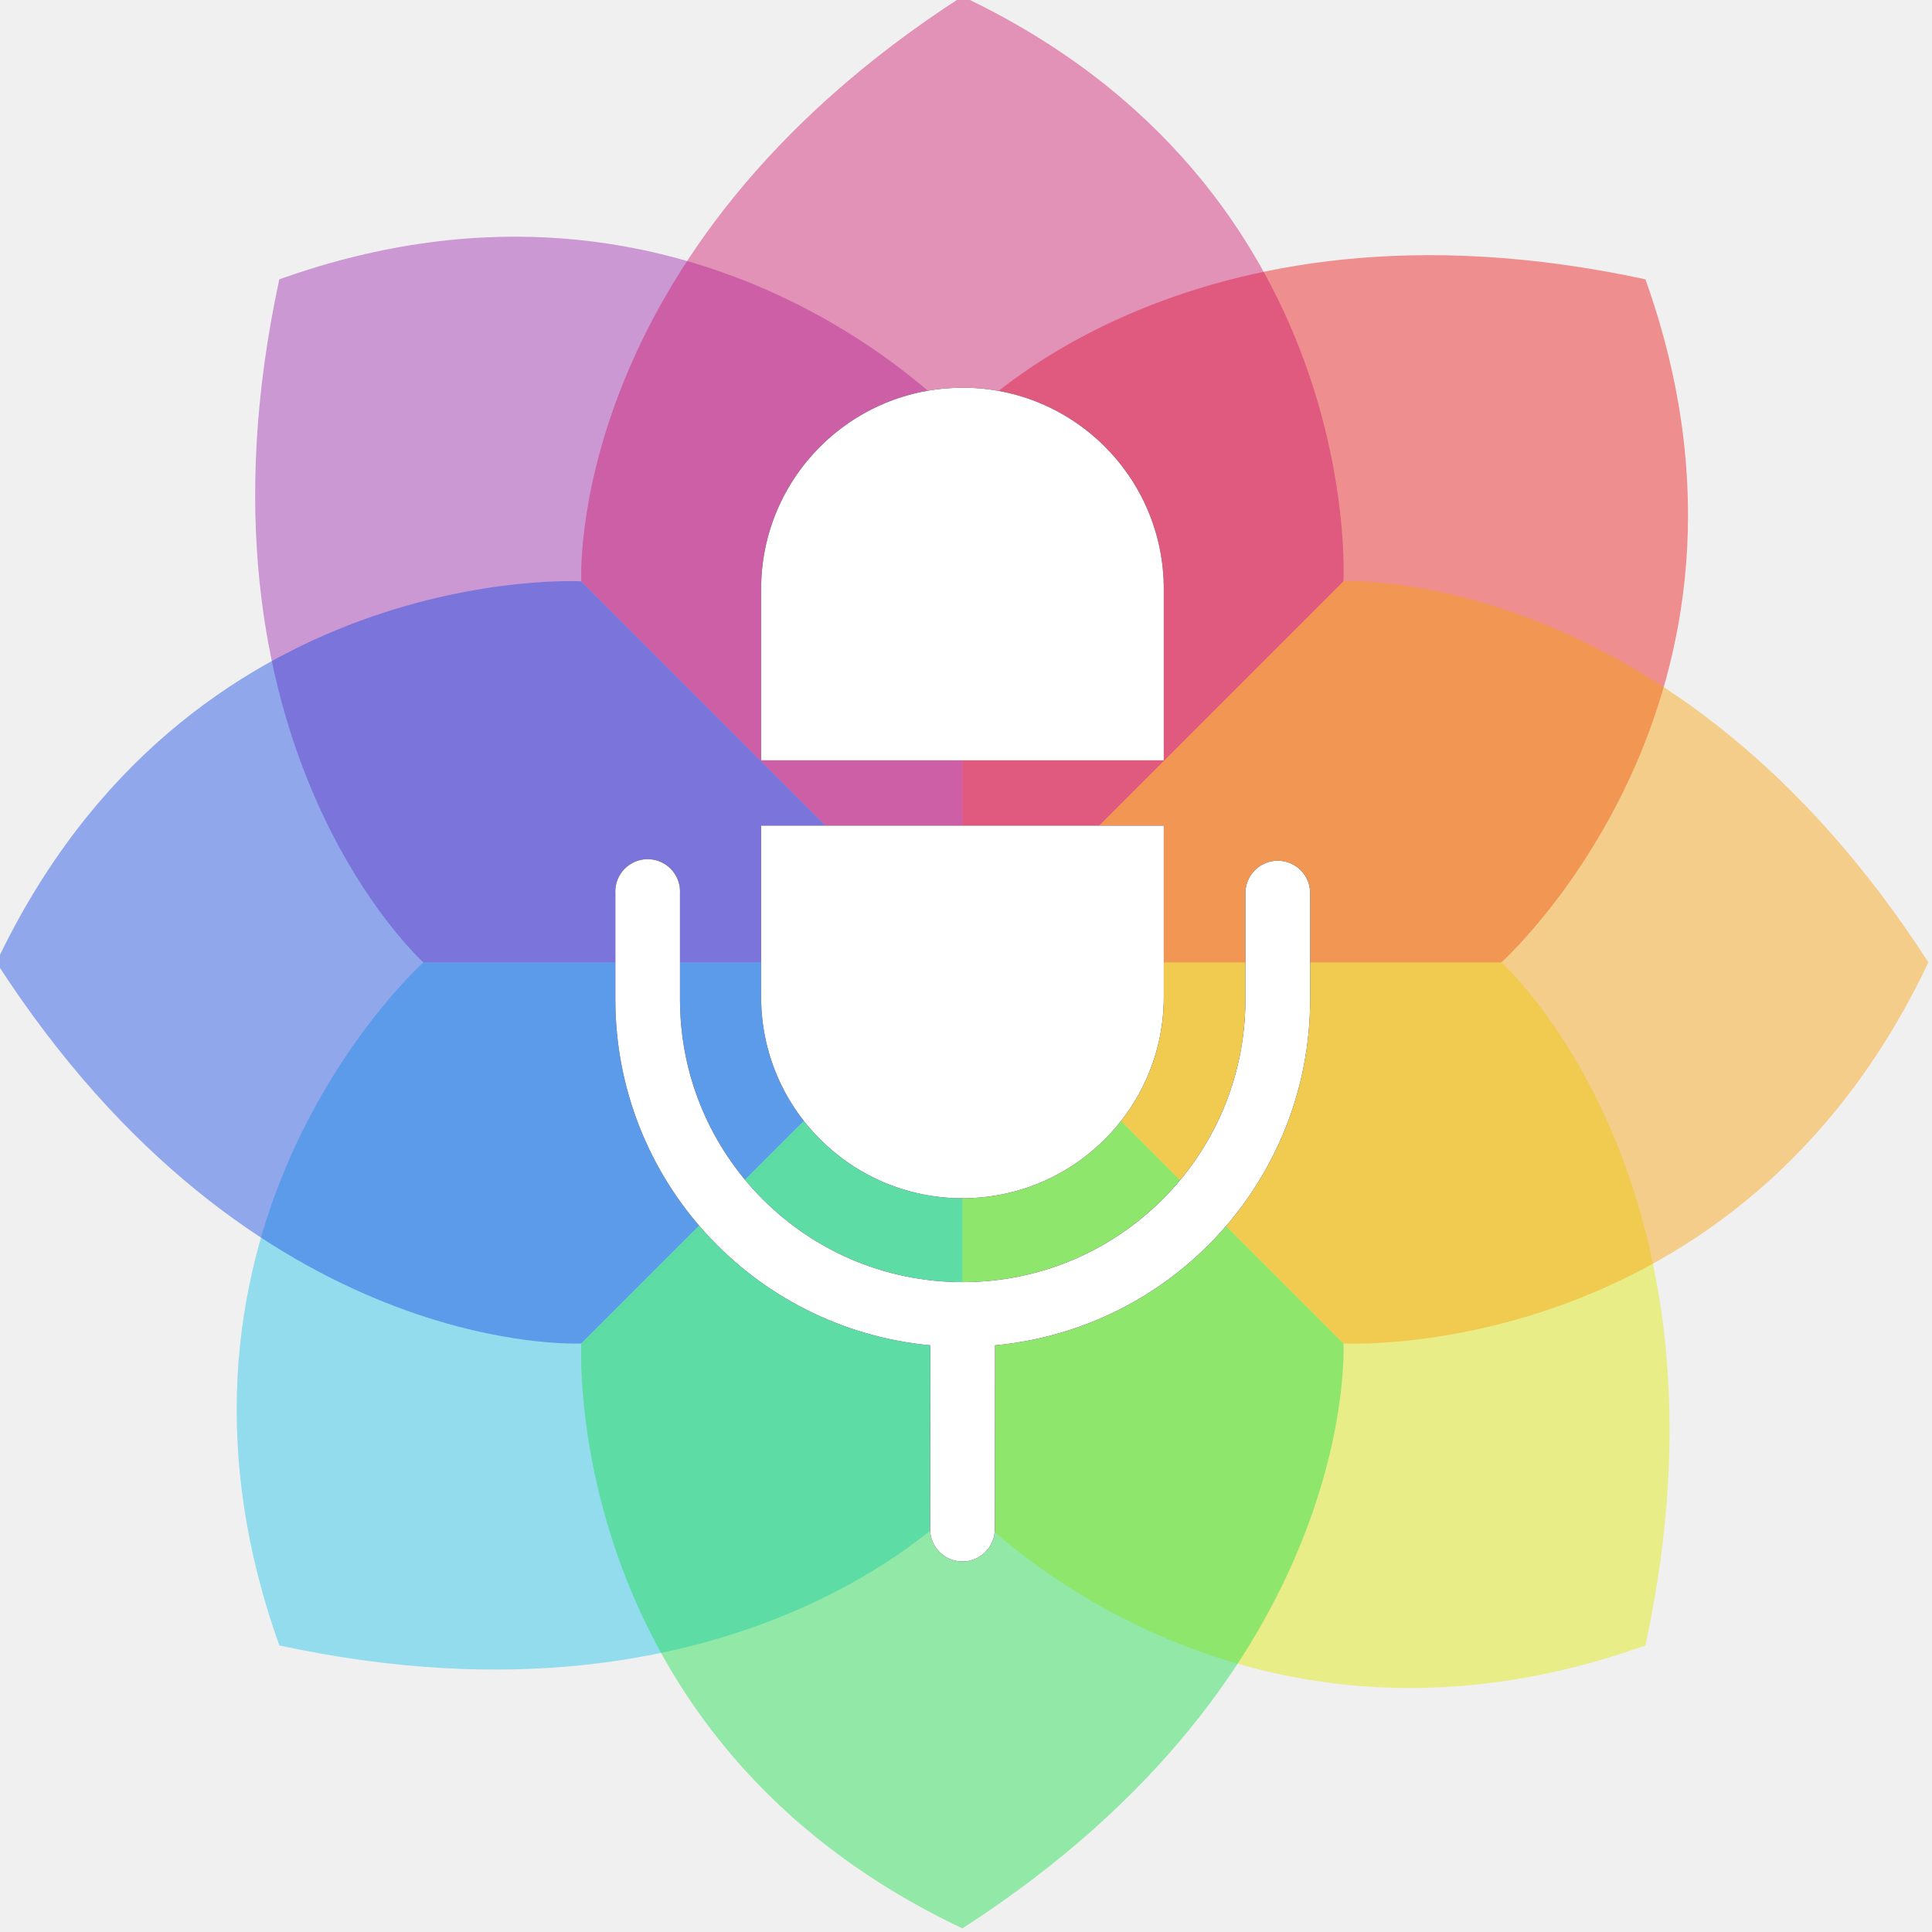
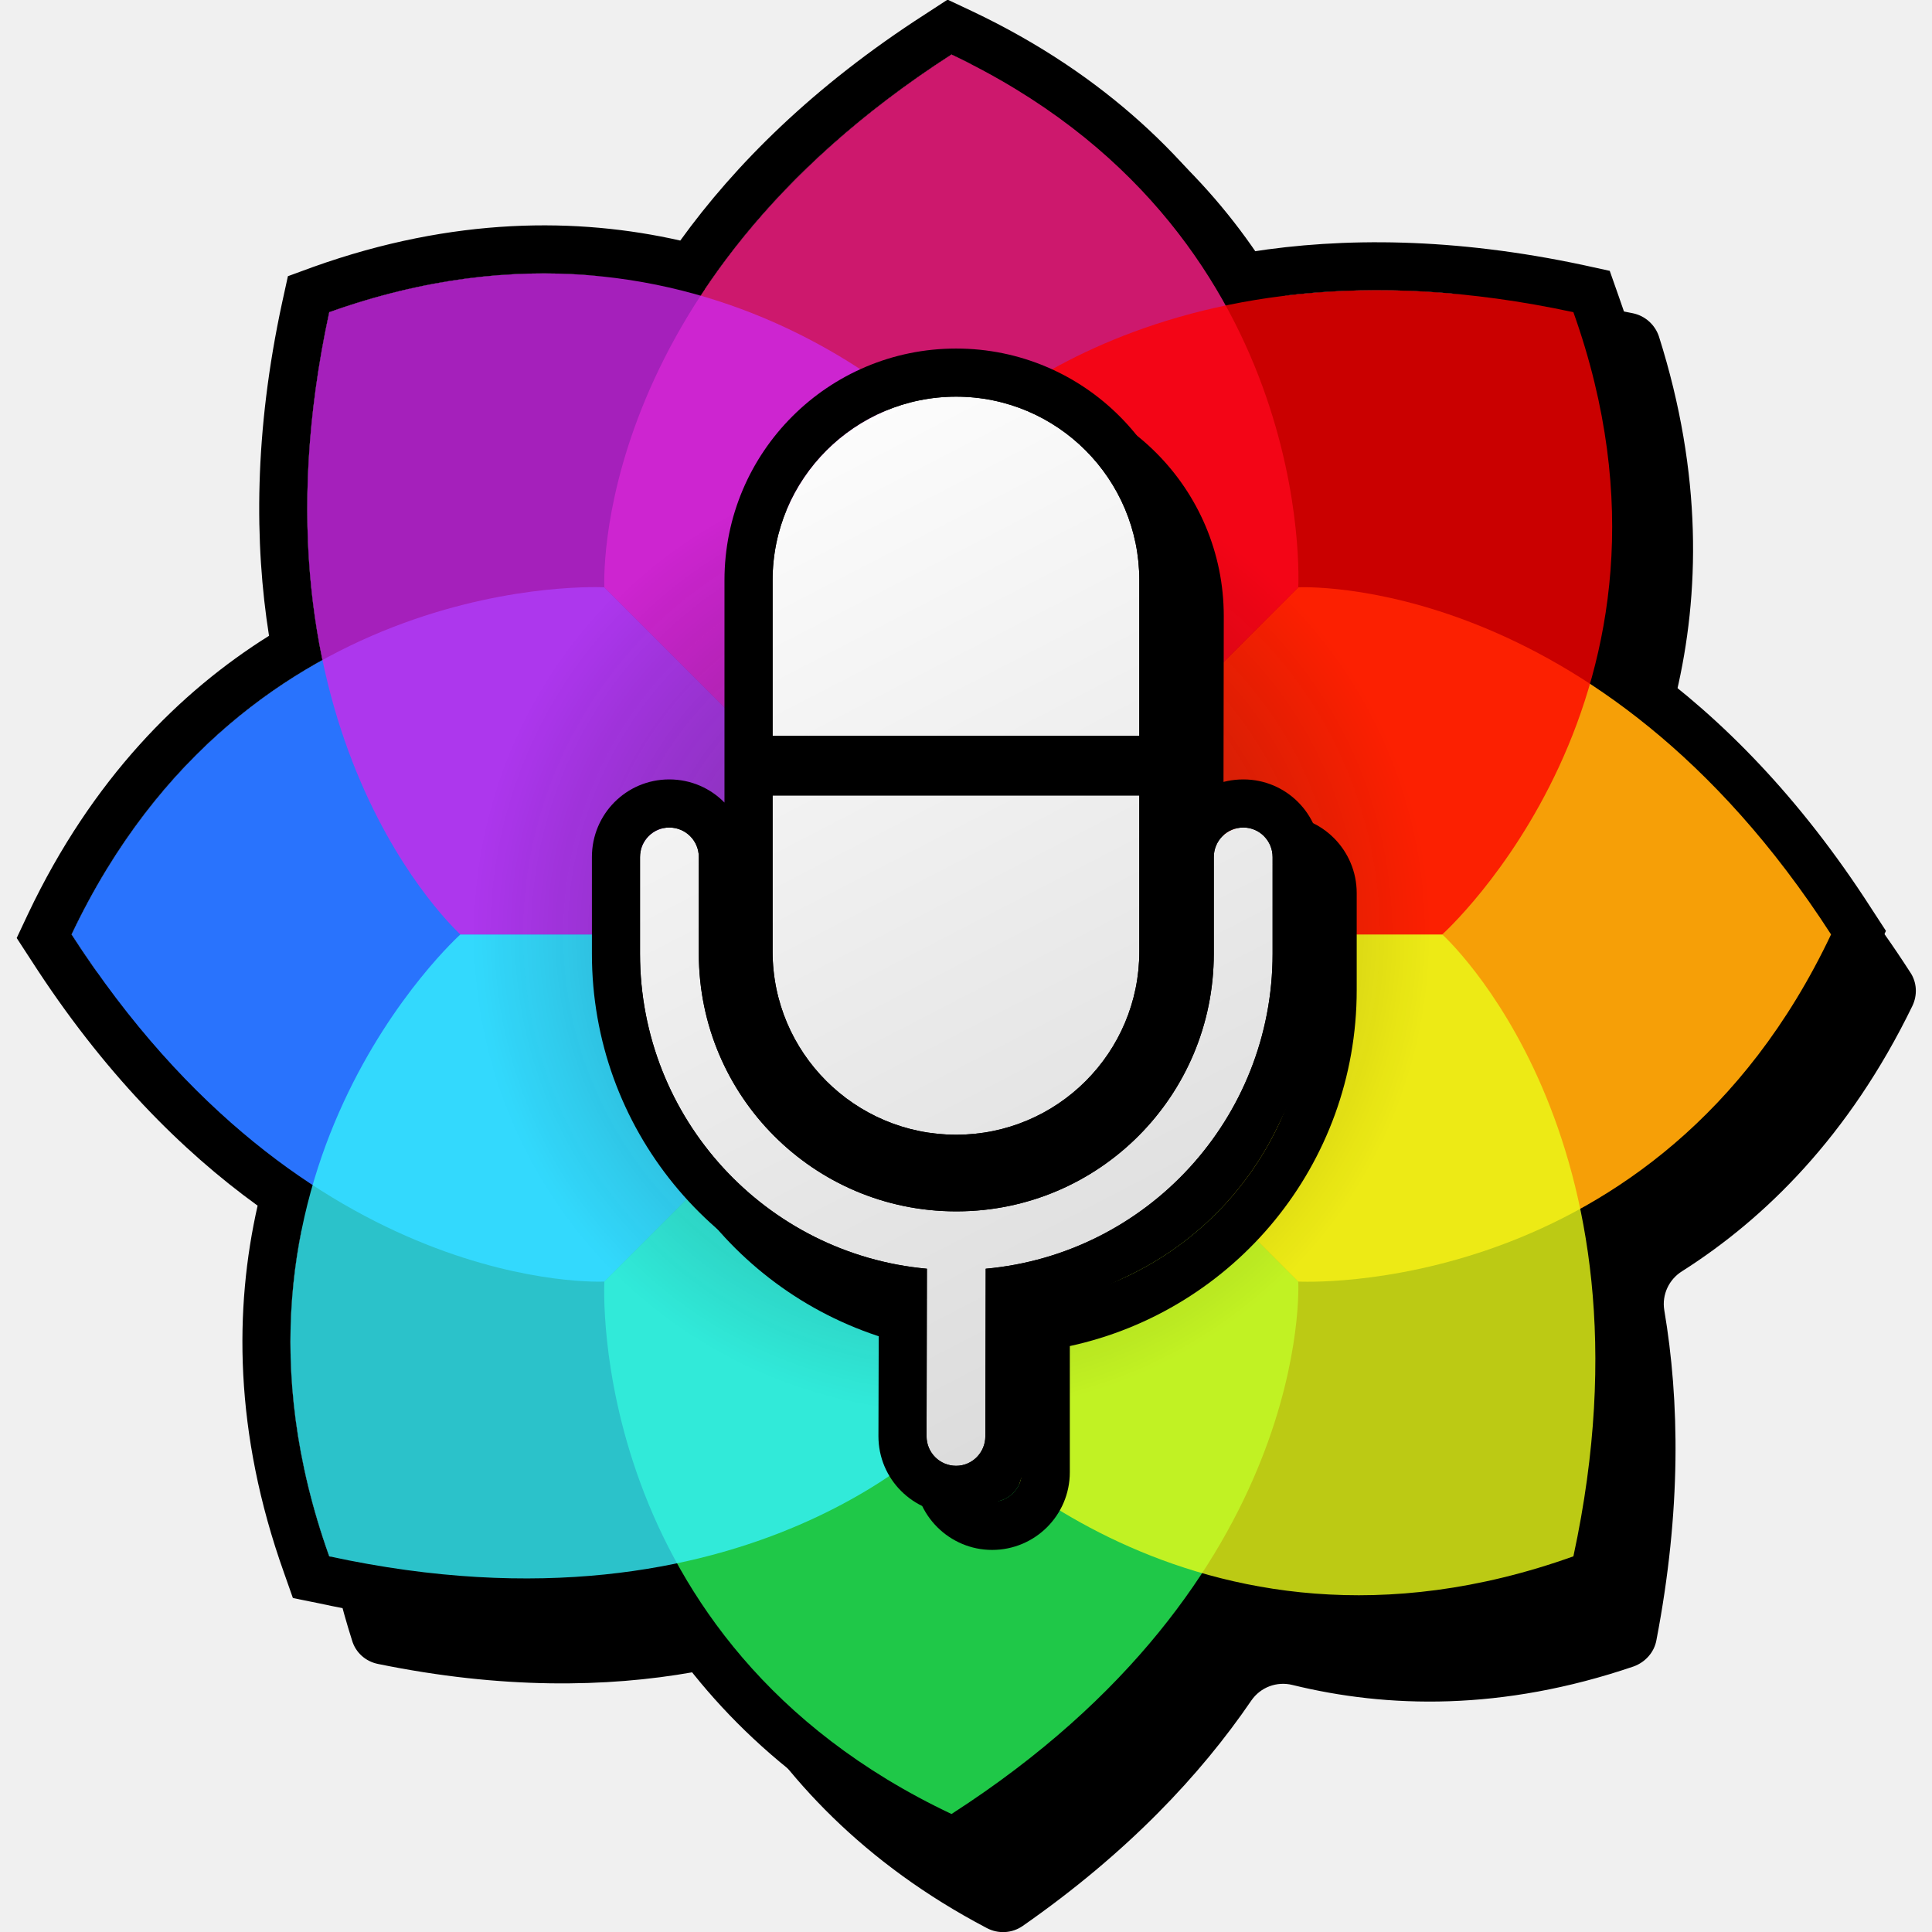
<svg xmlns="http://www.w3.org/2000/svg" fill="none" viewBox="8 8 24 24">
  <defs>
-     <filter id="c" width="79.18" height="85.129" x="-19.631" y="1.058" color-interpolation-filters="sRGB" filterUnits="userSpaceOnUse">
-       <feFlood flood-opacity="0" result="BackgroundImageFix" />
-       <feColorMatrix in="SourceAlpha" result="hardAlpha" values="0 0 0 0 0 0 0 0 0 0 0 0 0 0 0 0 0 0 127 0" />
-       <feOffset dy="23.516" />
-       <feGaussianBlur stdDeviation="17.637" />
-       <feColorMatrix values="0 0 0 0 0 0 0 0 0 0 0 0 0 0 0 0 0 0 0.454 0" />
-       <feBlend in2="BackgroundImageFix" result="effect1_dropShadow_675_2595" />
-       <feBlend in="SourceGraphic" in2="effect1_dropShadow_675_2595" result="shape" />
-     </filter>
+     <radialGradient id="podcastguru-unmasked__a" gradientUnits="userSpaceOnUse" cx="54.16" cy="54.38" r="13.45">
+       <stop offset="0" stop-color="#262626" stop-opacity="1.000" />
+       <stop offset="0.43" stop-color="#2F2F2F" stop-opacity="0.271" />
+       <stop offset="1" stop-color="#000000" stop-opacity="0.008" />
+     </radialGradient>
+     <linearGradient id="podcastguru-unmasked__b" gradientUnits="userSpaceOnUse" x1="61.6" y1="67.42" x2="47" y2="39.24">
+       <stop offset="0" stop-color="#DADADA" stop-opacity="1.000" />
+       <stop offset="1" stop-color="#FFFFFF" stop-opacity="1.000" />
+     </linearGradient>
  </defs>
-   <g>
-     <path fill="#1CC1EA" fill-opacity=".44" fill-rule="evenodd" d="M11.47 28.44c-1.864-5.216 1.79-8.485 1.79-8.485h6.695v6.695s-2.725 3.035-8.486 1.79Z" clip-rule="evenodd" />
-     <path fill="#E0E900" fill-opacity=".44" fill-rule="evenodd" d="M28.44 28.44c-5.216 1.863-8.485-1.79-8.485-1.79v-6.695h6.695s3.036 2.724 1.79 8.485Z" clip-rule="evenodd" />
-     <path fill="#EB1212" fill-opacity=".44" fill-rule="evenodd" d="M28.44 11.47c1.863 5.215-1.79 8.485-1.79 8.485h-6.695V13.26s2.724-3.036 8.485-1.79Z" clip-rule="evenodd" />
-     <path fill="#9C27B0" fill-opacity=".44" fill-rule="evenodd" d="M11.47 11.47c5.215-1.864 8.485 1.79 8.485 1.79v6.695H13.26s-3.036-2.725-1.79-8.486Z" clip-rule="evenodd" />
-     <path fill="#1549E3" fill-opacity=".44" fill-rule="evenodd" d="M7.955 19.955c2.37-5.006 7.266-4.734 7.266-4.734l4.734 4.734-4.734 4.734s-4.074.22-7.266-4.734Z" clip-rule="evenodd" />
-     <path fill="#1ADC4A" fill-opacity=".44" fill-rule="evenodd" d="M19.955 31.955c-5.006-2.371-4.734-7.266-4.734-7.266l4.734-4.734 4.734 4.734s.22 4.073-4.734 7.266Z" clip-rule="evenodd" />
-     <path fill="#F8A007" fill-opacity=".44" fill-rule="evenodd" d="M31.955 19.955c-2.37 5.005-7.266 4.734-7.266 4.734l-4.734-4.734 4.734-4.734s4.073-.22 7.266 4.734Z" clip-rule="evenodd" />
-     <path fill="#CF186E" fill-opacity=".44" fill-rule="evenodd" d="M19.955 7.955c5.005 2.37 4.734 7.266 4.734 7.266l-4.734 4.734-4.734-4.734s-.22-4.074 4.734-7.266Z" clip-rule="evenodd" />
-     <mask id="b" width="25" height="25" x="7" y="7" maskUnits="userSpaceOnUse" style="mask-type:alpha">
-       <path fill="#fff" fill-rule="evenodd" d="M28.533 23.698c.262 1.254.32 2.83-.093 4.742-2 .714-3.713.618-5.066.227-.702 1.072-1.776 2.228-3.42 3.288-1.918-.91-3.062-2.19-3.742-3.422-1.254.262-2.831.32-4.743-.093-.714-2-.617-3.713-.227-5.066-1.072-.702-2.228-1.776-3.287-3.42.908-1.919 2.188-3.062 3.421-3.742-.262-1.255-.32-2.832.093-4.743 2-.714 3.713-.617 5.066-.227.702-1.072 1.776-2.228 3.42-3.287 1.919.908 3.062 2.188 3.743 3.421 1.254-.262 2.83-.32 4.742.093.714 2 .618 3.713.227 5.066 1.072.702 2.228 1.776 3.288 3.42-.91 1.919-2.189 3.062-3.422 3.743Z" clip-rule="evenodd" />
-     </mask>
-     <g mask="url(#b)">
-       <g filter="url(#c)">
-         <path fill="#000" d="M23.873 18.692c.222 0 .402.18.402.402v1.321a4.316 4.316 0 0 1-3.914 4.297l-.003 2.284a.402.402 0 0 1-.804-.001l.003-2.283a4.316 4.316 0 0 1-3.913-4.297v-1.32a.402.402 0 1 1 .803 0v1.32a3.512 3.512 0 0 0 3.512 3.512h-.008.015a3.512 3.512 0 0 0 3.505-3.512v-1.32c0-.223.18-.403.402-.403Zm-1.416-.436v2.128a2.5 2.5 0 1 1-5.002 0v-2.128h5.002Zm-2.5-5.44a2.5 2.5 0 0 1 2.5 2.501v2.128h-5.002v-2.128a2.5 2.5 0 0 1 2.501-2.5Z" />
-       </g>
-       <path fill="#fff" d="M23.873 18.692c.222 0 .402.18.402.402v1.321a4.316 4.316 0 0 1-3.914 4.297l-.003 2.284a.402.402 0 0 1-.804-.001l.003-2.283a4.316 4.316 0 0 1-3.913-4.297v-1.32a.402.402 0 1 1 .803 0v1.32a3.512 3.512 0 0 0 3.512 3.512h-.008.015a3.512 3.512 0 0 0 3.505-3.512v-1.32c0-.223.18-.403.402-.403Zm-1.416-.436v2.128a2.5 2.5 0 1 1-5.002 0v-2.128h5.002Zm-2.5-5.44a2.5 2.5 0 0 1 2.5 2.501v2.128h-5.002v-2.128a2.5 2.5 0 0 1 2.501-2.5Z" />
-     </g>
+   <g transform="translate(-4.157606 -4.466843) scale(0.442715)">
+     <path d="M61.85,36.73C60.46,34.2 58.1,31.56 54.16,29.69C50.77,31.87 48.56,34.25 47.12,36.46C44.34,35.65 40.81,35.45 36.7,36.92C35.85,40.86 35.97,44.1 36.51,46.68C33.97,48.08 31.34,50.43 29.47,54.38C31.65,57.76 34.03,59.97 36.23,61.41C35.43,64.2 35.23,67.72 36.7,71.83C40.63,72.68 43.88,72.56 46.46,72.03C47.86,74.56 50.21,77.19 54.16,79.06C57.54,76.89 59.75,74.51 61.19,72.3C63.97,73.11 67.5,73.3 71.61,71.83C72.46,67.9 72.34,64.66 71.8,62.08C74.34,60.68 76.97,58.33 78.84,54.38C76.66,51 74.28,48.79 72.08,47.35C72.88,44.56 73.08,41.04 71.61,36.92C67.68,36.07 64.43,36.19 61.85,36.73Z" fill="#000000" fill-rule="evenodd" />
+     <path d="M54.05,28.15L54.73,28.47C58.53,30.27 60.97,32.75 62.54,35.23C65.13,34.82 68.25,34.82 71.9,35.6L72.63,35.76L72.88,36.47C74.29,40.42 74.27,43.9 73.62,46.77C75.75,48.31 77.95,50.51 79.97,53.65L80.38,54.28L80.06,54.96C78.26,58.75 75.79,61.2 73.3,62.76C73.72,65.35 73.72,68.47 72.93,72.12L72.77,72.85L72.06,73.11C68.11,74.52 64.63,74.5 61.77,73.84C60.23,75.97 58.03,78.18 54.89,80.2L54.26,80.61L53.58,80.28C49.78,78.49 47.34,76.01 45.77,73.52C43.18,73.94 40.07,73.94 36.42,73.15L35.68,73L35.43,72.29C34.02,68.34 34.04,64.86 34.69,61.99C32.56,60.45 30.36,58.25 28.34,55.11L27.93,54.48L28.25,53.8C30.05,50.01 32.52,47.56 35.01,46C34.6,43.41 34.59,40.29 35.38,36.64L35.54,35.91L36.25,35.65C40.2,34.24 43.68,34.26 46.55,34.91C48.08,32.79 50.28,30.58 53.42,28.56L54.05,28.15ZM47.12,36.46C44.34,35.65 40.81,35.45 36.7,36.92C35.85,40.86 35.97,44.1 36.51,46.68C33.97,48.08 31.34,50.43 29.47,54.38C31.65,57.76 34.03,59.97 36.23,61.41C35.43,64.2 35.23,67.72 36.7,71.83C40.63,72.68 43.88,72.56 46.46,72.03C47.86,74.56 50.21,77.19 54.16,79.06C57.54,76.89 59.75,74.51 61.19,72.3C63.97,73.11 67.5,73.3 71.61,71.83C72.46,67.9 72.34,64.66 71.8,62.08C74.34,60.68 76.97,58.33 78.84,54.38C76.66,51 74.28,48.79 72.08,47.35C72.88,44.56 73.08,41.04 71.61,36.92C67.68,36.07 64.43,36.19 61.85,36.73C60.46,34.2 58.1,31.56 54.16,29.69C50.77,31.87 48.56,34.25 47.12,36.46Z" fill="#000000" fill-rule="evenodd" />
+     <path d="M64.44,36.71C63.99,36.79 63.54,36.58 63.31,36.19C61.89,33.79 59.67,31.36 56.19,29.53C55.88,29.36 55.49,29.39 55.19,29.6C52.25,31.64 50.2,33.84 48.78,35.92C48.52,36.3 48.06,36.47 47.62,36.36C44.97,35.7 41.74,35.62 38.04,36.88C37.71,36.99 37.47,37.27 37.4,37.62C36.71,41.26 36.76,44.34 37.18,46.87C37.26,47.3 37.06,47.73 36.69,47.97C34.35,49.45 31.99,51.77 30.22,55.41C30.08,55.71 30.1,56.07 30.28,56.36C32.27,59.44 34.41,61.58 36.43,63.07C36.78,63.32 36.95,63.77 36.85,64.19C36.2,66.95 36.11,70.32 37.34,74.19C37.44,74.53 37.72,74.78 38.07,74.85C41.54,75.56 44.49,75.51 46.91,75.08C47.36,75 47.81,75.21 48.04,75.6C49.46,78.01 51.68,80.44 55.15,82.26C55.47,82.43 55.86,82.41 56.16,82.2C59.1,80.15 61.15,77.96 62.57,75.88C62.83,75.5 63.29,75.33 63.73,75.44C66.38,76.09 69.6,76.18 73.3,74.92C73.63,74.8 73.88,74.52 73.94,74.18C74.64,70.54 74.59,67.46 74.16,64.92C74.09,64.49 74.29,64.06 74.66,63.83C76.99,62.35 79.35,60.03 81.12,56.39C81.27,56.08 81.25,55.72 81.06,55.44C79.07,52.35 76.94,50.21 74.91,48.73C74.56,48.47 74.4,48.03 74.5,47.61C75.15,44.85 75.24,41.48 74.01,37.6C73.9,37.27 73.62,37.02 73.28,36.95C69.8,36.24 66.86,36.29 64.44,36.71Z" fill="#000000" fill-rule="evenodd" />
+     <path d="M61.85,36.73C60.46,34.2 58.1,31.56 54.16,29.69C50.77,31.87 48.56,34.25 47.12,36.46C44.34,35.65 40.81,35.45 36.7,36.92C35.85,40.86 35.97,44.1 36.51,46.68C33.97,48.08 31.34,50.43 29.47,54.38C31.65,57.76 34.03,59.97 36.23,61.41C35.43,64.2 35.23,67.72 36.7,71.83C40.63,72.68 43.88,72.56 46.46,72.03C47.86,74.56 50.21,77.19 54.16,79.06C57.54,76.89 59.75,74.51 61.19,72.3C63.97,73.11 67.5,73.3 71.61,71.83C72.46,67.9 72.34,64.66 71.8,62.08C74.34,60.68 76.97,58.33 78.84,54.38C76.66,51 74.28,48.79 72.08,47.35C72.88,44.56 73.08,41.04 71.61,36.92C67.68,36.07 64.43,36.19 61.85,36.73Z" fill="#000000" fill-rule="evenodd" />
+     <path d="M29.47,54.38C34.35,44.08 44.42,44.64 44.42,44.64L54.16,54.38L44.42,64.12C44.42,64.12 36.04,64.57 29.47,54.38" fill="#2974FF" fill-rule="evenodd" />
+     <path d="M44.42,64.12L54.16,54.38L63.89,64.12C63.89,64.12 64.35,72.5 54.16,79.06C43.86,74.19 44.42,64.12 44.42,64.12Z" fill="#1FCA49" fill-rule="evenodd" />
+     <path d="M78.84,54.38C73.96,64.68 63.89,64.12 63.89,64.12L54.16,54.38L63.89,44.64C63.89,44.64 72.27,44.19 78.84,54.38" fill="#F8A007" fill-rule="evenodd" />
+     <path d="M54.16,29.69C64.45,34.57 63.89,44.64 63.89,44.64L54.16,54.38L44.42,44.64C44.42,44.64 43.96,36.26 54.16,29.69" fill="#CF186E" fill-rule="evenodd" />
+     <path d="M36.7,71.83C32.87,61.11 40.38,54.38 40.38,54.38H54.16V68.15C54.16,68.15 48.55,74.4 36.7,71.83" fill="#36F5FF" fill-opacity="0.8" fill-rule="evenodd" />
+     <path d="M71.61,71.83C60.88,75.67 54.16,68.15 54.16,68.15V54.38H67.93C67.93,54.38 74.17,59.98 71.61,71.83" fill="#ECFF1A" fill-opacity="0.8" fill-rule="evenodd" />
+     <path d="M71.61,36.92C75.44,47.65 67.93,54.38 67.93,54.38H54.16V40.61C54.16,40.61 59.76,34.36 71.61,36.92" fill="#FF0000" fill-opacity="0.8" fill-rule="evenodd" />
+     <path d="M36.7,36.92C47.43,33.09 54.16,40.61 54.16,40.61V54.38H40.38C40.38,54.38 34.14,48.77 36.7,36.92" fill="#CF28EB" fill-opacity="0.8" fill-rule="evenodd" />
+     <path d="M61.85,36.73C60.46,34.2 58.1,31.56 54.16,29.69C50.77,31.87 48.56,34.25 47.12,36.46C44.34,35.65 40.81,35.45 36.7,36.92C35.85,40.87 35.97,44.12 36.51,46.71C34,48.11 31.4,50.46 29.55,54.37C31.71,57.72 34.06,59.91 36.25,61.36C35.43,64.15 35.22,67.69 36.7,71.83C40.63,72.68 43.88,72.56 46.46,72.03C47.86,74.56 50.21,77.19 54.16,79.06C57.54,76.89 59.75,74.51 61.19,72.3C63.97,73.11 67.5,73.3 71.61,71.83C72.46,67.9 72.34,64.66 71.8,62.08C74.34,60.68 76.97,58.33 78.84,54.38C76.66,51 74.28,48.79 72.08,47.35C72.88,44.56 73.08,41.04 71.61,36.92C67.68,36.07 64.43,36.19 61.85,36.73Z" fill="url(#podcastguru-unmasked__a)" fill-rule="evenodd" />
+     <path d="M60.45,45.45V49.83H50.16V45.45C50.16,42.61 52.46,40.31 55.3,40.31C58.14,40.31 60.45,42.61 60.45,45.45ZM50.16,51.5V55.87C50.16,58.71 52.46,61.02 55.3,61.02C58.14,61.02 60.44,58.71 60.44,55.87V51.5H50.16ZM46.43,55.94V53.22C46.43,52.76 46.8,52.39 47.26,52.39C47.71,52.39 48.08,52.76 48.08,53.22V55.94C48.08,59.92 51.3,63.15 55.28,63.16C55.29,63.16 55.3,63.16 55.31,63.16C55.32,63.16 55.32,63.16 55.33,63.16C59.31,63.15 62.53,59.92 62.53,55.94V53.22C62.53,52.76 62.9,52.39 63.36,52.39C63.81,52.39 64.18,52.76 64.18,53.22V55.94C64.18,60.56 60.65,64.36 56.13,64.78L56.13,69.47C56.13,69.93 55.76,70.3 55.3,70.3C54.84,70.3 54.47,69.93 54.47,69.47L54.48,64.78C49.96,64.36 46.43,60.56 46.43,55.94Z" fill="#000000" fill-rule="evenodd" />
+     <path d="M61.8,45.45C61.8,41.86 58.89,38.96 55.3,38.96C51.71,38.96 48.81,41.86 48.81,45.45L48.81,51.69C48.41,51.29 47.86,51.04 47.26,51.04C46.05,51.04 45.08,52.02 45.08,53.22V55.94C45.08,60.84 48.53,64.93 53.13,65.93L53.12,69.47C53.12,70.67 54.1,71.65 55.3,71.65C56.5,71.65 57.48,70.68 57.48,69.47L57.48,65.93C62.09,64.93 65.53,60.84 65.53,55.94V53.22C65.53,52.02 64.56,51.04 63.36,51.04C62.74,51.04 62.19,51.3 61.79,51.7L61.8,45.45ZM55.28,63.16C55.29,63.16 55.3,63.16 55.31,63.16C55.32,63.16 55.32,63.16 55.33,63.16C59.31,63.15 62.53,59.92 62.53,55.94V53.22C62.53,52.76 62.9,52.39 63.36,52.39C63.81,52.39 64.18,52.76 64.18,53.22V55.94C64.18,60.56 60.65,64.36 56.13,64.78L56.13,69.47C56.13,69.93 55.76,70.3 55.3,70.3C54.84,70.3 54.47,69.93 54.47,69.47L54.48,64.78C49.96,64.36 46.43,60.56 46.43,55.94V53.22C46.43,52.76 46.8,52.39 47.26,52.39C47.71,52.39 48.08,52.76 48.08,53.22V55.94C48.08,59.92 51.3,63.15 55.28,63.16ZM60.45,45.45C60.45,42.61 58.14,40.31 55.3,40.31C52.46,40.31 50.16,42.61 50.16,45.45V49.83H60.45V45.45ZM50.16,51.5H60.44V55.87C60.44,58.71 58.14,61.02 55.3,61.02C52.46,61.02 50.16,58.71 50.16,55.87V51.5Z" fill="#000000" fill-rule="evenodd" />
+     <path d="M59.43,44.44V48.81H49.14V44.44C49.14,41.6 51.45,39.29 54.29,39.29C57.13,39.29 59.43,41.6 59.43,44.44ZM49.14,50.48V54.86C49.14,57.7 51.45,60 54.29,60C57.13,60 59.43,57.7 59.43,54.86V50.48H49.14ZM45.42,54.92V52.21C45.42,51.75 45.79,51.38 46.24,51.38C46.7,51.38 47.07,51.75 47.07,52.21V54.92C47.07,58.91 50.29,62.14 54.27,62.15C54.28,62.15 54.29,62.15 54.29,62.15C54.3,62.15 54.31,62.15 54.32,62.15C58.3,62.14 61.52,58.91 61.52,54.92V52.21C61.52,51.75 61.89,51.38 62.35,51.38C62.8,51.38 63.17,51.75 63.17,52.21V54.92C63.17,59.55 59.64,63.35 55.12,63.76L55.11,68.46C55.11,68.92 54.74,69.29 54.29,69.29C53.83,69.29 53.46,68.92 53.46,68.46L53.47,63.76C48.95,63.35 45.42,59.55 45.42,54.92Z" fill="url(#podcastguru-unmasked__b)" fill-rule="evenodd" />
+     <path d="M60.78,50.16L60.78,44.44C60.78,40.85 57.88,37.94 54.29,37.94C50.7,37.94 47.79,40.85 47.79,44.44V49.13L47.79,50.68C47.4,50.28 46.85,50.03 46.24,50.03C45.04,50.03 44.07,51 44.07,52.21V54.92C44.07,59.83 47.51,63.92 52.12,64.92L52.11,68.46C52.11,69.66 53.08,70.63 54.29,70.64C55.49,70.64 56.46,69.66 56.46,68.46L56.47,64.92C61.07,63.92 64.52,59.83 64.52,54.92V52.21C64.52,51 63.55,50.03 62.35,50.03C61.73,50.03 61.18,50.28 60.78,50.69V50.16ZM54.27,62.15C54.28,62.15 54.29,62.15 54.29,62.15C54.3,62.15 54.31,62.15 54.32,62.15C58.3,62.14 61.52,58.91 61.52,54.92V52.21C61.52,51.75 61.89,51.38 62.35,51.38C62.8,51.38 63.17,51.75 63.17,52.21V54.92C63.17,59.55 59.64,63.35 55.12,63.76L55.11,68.46C55.11,68.92 54.74,69.29 54.29,69.29C53.83,69.29 53.46,68.92 53.46,68.46L53.47,63.76C48.95,63.35 45.42,59.55 45.42,54.92V52.21C45.42,51.75 45.79,51.38 46.24,51.38C46.7,51.38 47.07,51.75 47.07,52.21V54.92C47.07,58.91 50.29,62.14 54.27,62.15ZM59.43,44.44C59.43,41.6 57.13,39.29 54.29,39.29C51.45,39.29 49.14,41.6 49.14,44.44V48.81H59.43V44.44ZM49.14,50.48H59.43V54.86C59.43,57.7 57.13,60 54.29,60C51.45,60 49.14,57.7 49.14,54.86V50.48Z" fill="#000000" fill-rule="evenodd" />
  </g>
</svg>
